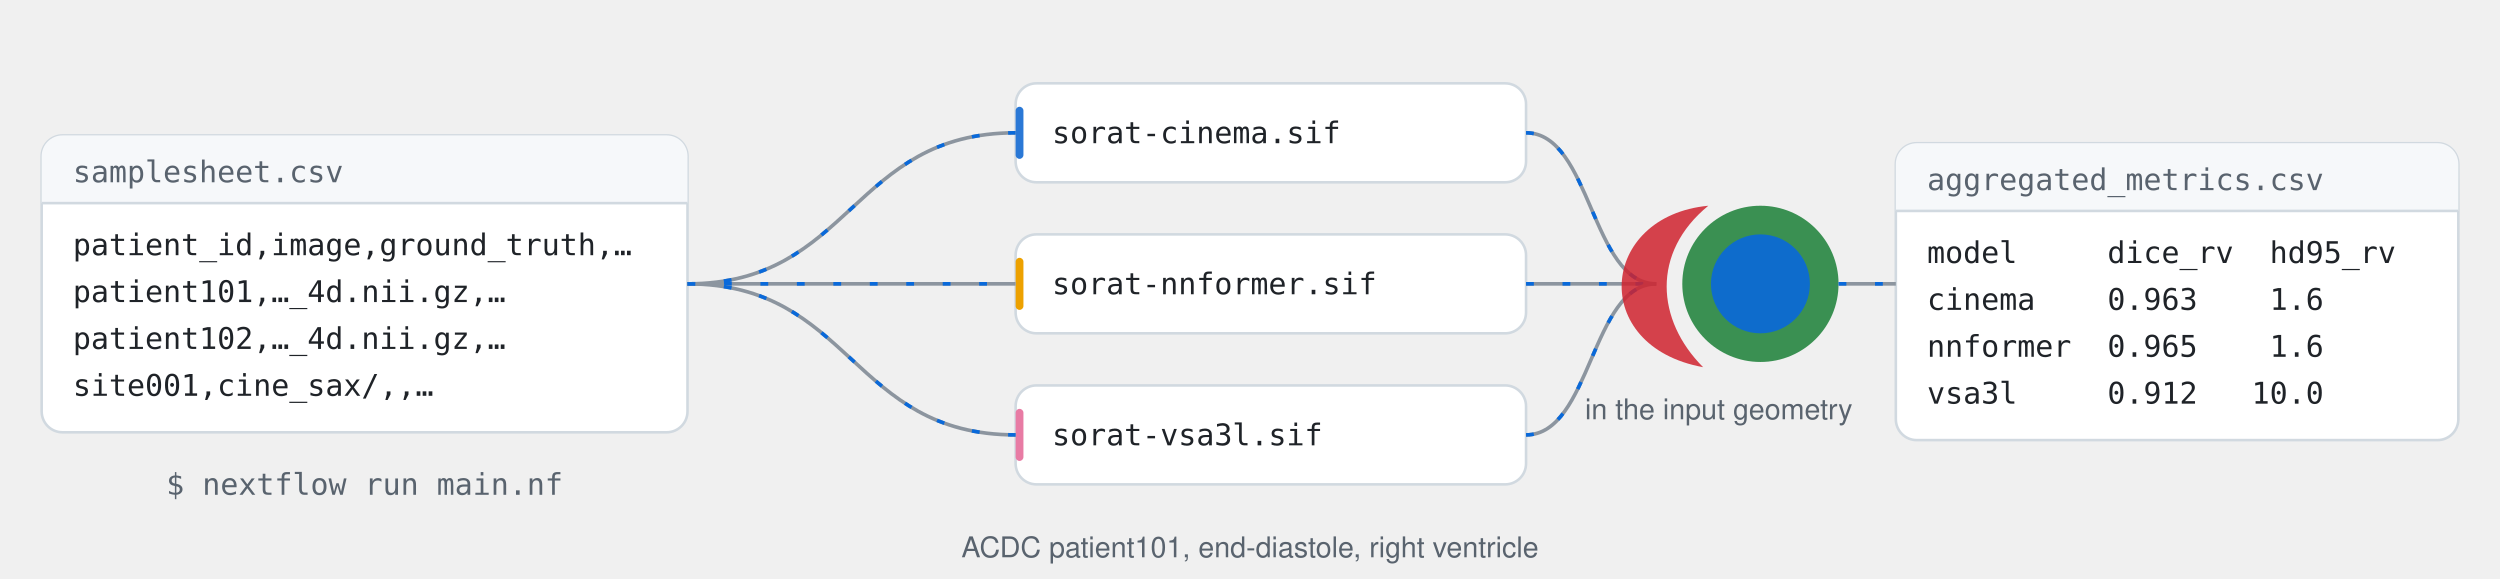
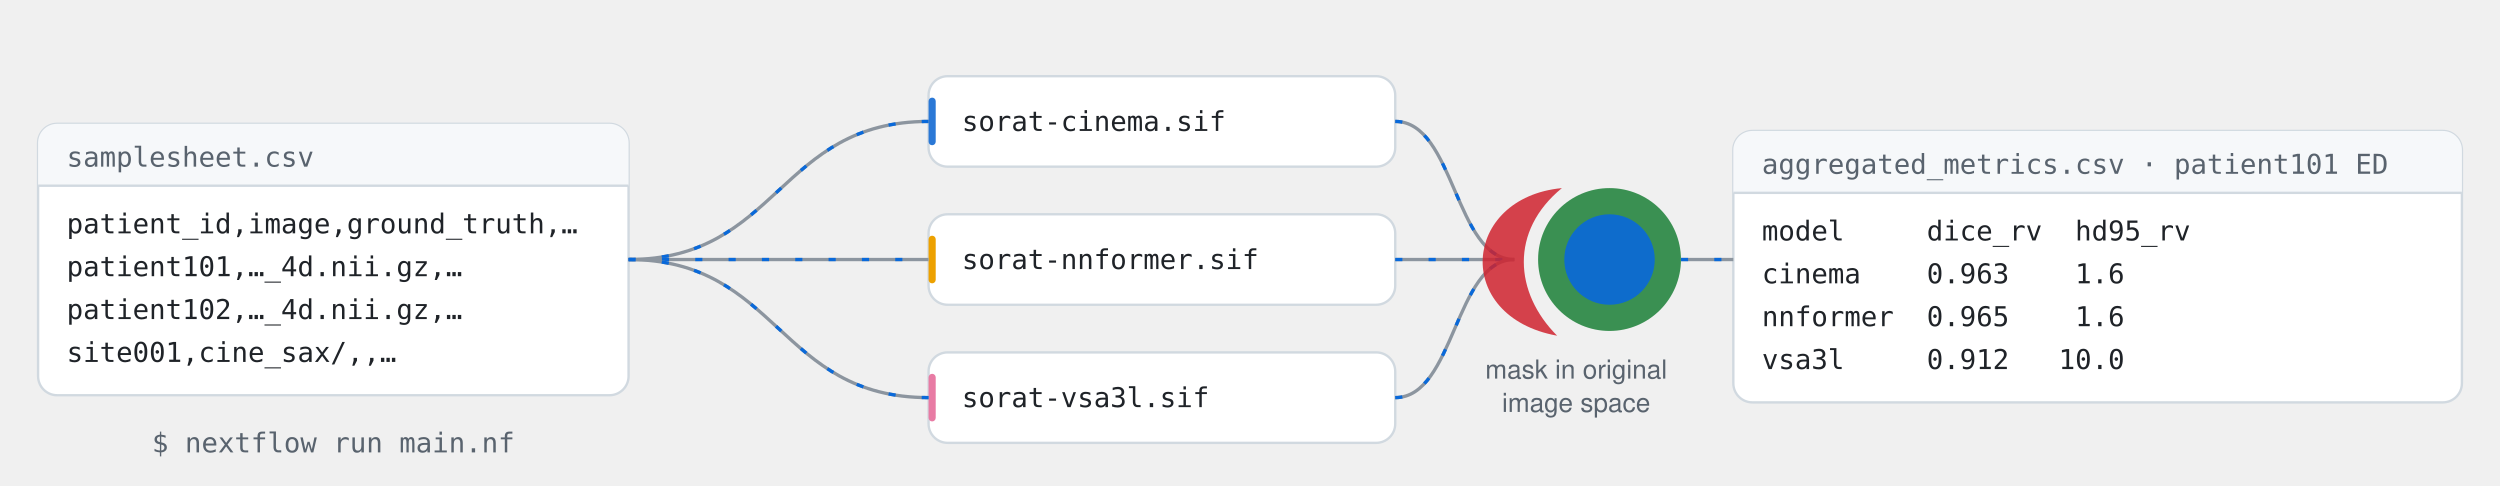
- <svg xmlns="http://www.w3.org/2000/svg" viewBox="0 0 960 222" width="960" height="222">
+ <svg xmlns="http://www.w3.org/2000/svg" viewBox="0 0 1050 204" width="1050" height="204">
  <style>.flow{animation:dash 1.8s linear infinite} @keyframes dash{to{stroke-dashoffset:-28}} @media (prefers-reduced-motion: reduce){.flow{animation:none}}</style>
  <rect x="16" y="52" width="248" height="114" rx="8" fill="#ffffff" stroke="#d1d9e0" />
  <path d="M16,60 a8,8 0 0 1 8,-8 h232 a8,8 0 0 1 8,8 v18 h-248 z" fill="#f6f8fa" />
  <line x1="16" y1="78" x2="264" y2="78" stroke="#d1d9e0" />
  <text x="28" y="70" font-family="ui-monospace, SFMono-Regular, Menlo, Consolas, monospace" font-size="11.5" font-weight="400" fill="#59636e" text-anchor="start" xml:space="preserve">samplesheet.csv</text>
  <text x="28" y="98" font-family="ui-monospace, SFMono-Regular, Menlo, Consolas, monospace" font-size="11.5" font-weight="400" fill="#1f2328" text-anchor="start" xml:space="preserve">patient_id,image,ground_truth,…</text>
  <text x="28" y="116" font-family="ui-monospace, SFMono-Regular, Menlo, Consolas, monospace" font-size="11.5" font-weight="400" fill="#1f2328" text-anchor="start" xml:space="preserve">patient101,…_4d.nii.gz,…</text>
  <text x="28" y="134" font-family="ui-monospace, SFMono-Regular, Menlo, Consolas, monospace" font-size="11.5" font-weight="400" fill="#1f2328" text-anchor="start" xml:space="preserve">patient102,…_4d.nii.gz,…</text>
  <text x="28" y="152" font-family="ui-monospace, SFMono-Regular, Menlo, Consolas, monospace" font-size="11.5" font-weight="400" fill="#1f2328" text-anchor="start" xml:space="preserve">site001,cine_sax/,,…</text>
  <text x="140" y="190" font-family="ui-monospace, SFMono-Regular, Menlo, Consolas, monospace" font-size="11.5" font-weight="400" fill="#59636e" text-anchor="middle" xml:space="preserve">$ nextflow run main.nf</text>
  <rect x="390" y="32.0" width="196" height="38" rx="8" fill="#ffffff" stroke="#d1d9e0" />
  <rect x="390" y="41.0" width="3" height="20" rx="1.5" fill="#2a78d6" />
  <text x="404" y="55.0" font-family="ui-monospace, SFMono-Regular, Menlo, Consolas, monospace" font-size="11.5" font-weight="400" fill="#1f2328" text-anchor="start" xml:space="preserve">sorat-cinema.sif</text>
  <path d="M264,109.0 C327.0,109.0 327.0,51.0 390,51.0" fill="none" stroke="#8c959f" stroke-width="1.4" />
  <path class="flow" d="M264,109.0 C327.0,109.0 327.0,51.0 390,51.0" fill="none" stroke="#0969da" stroke-width="1.4" stroke-dasharray="3 11" />
  <path d="M586,51.0 C611.0,51.0 611.0,109.0 636,109.0" fill="none" stroke="#8c959f" stroke-width="1.4" />
  <path class="flow" d="M586,51.0 C611.0,51.0 611.0,109.0 636,109.0" fill="none" stroke="#0969da" stroke-width="1.4" stroke-dasharray="3 11" />
  <rect x="390" y="90.0" width="196" height="38" rx="8" fill="#ffffff" stroke="#d1d9e0" />
  <rect x="390" y="99.0" width="3" height="20" rx="1.5" fill="#eda100" />
  <text x="404" y="113.0" font-family="ui-monospace, SFMono-Regular, Menlo, Consolas, monospace" font-size="11.5" font-weight="400" fill="#1f2328" text-anchor="start" xml:space="preserve">sorat-nnformer.sif</text>
  <path d="M264,109.0 C327.0,109.0 327.0,109.0 390,109.0" fill="none" stroke="#8c959f" stroke-width="1.4" />
  <path class="flow" d="M264,109.0 C327.0,109.0 327.0,109.0 390,109.0" fill="none" stroke="#0969da" stroke-width="1.4" stroke-dasharray="3 11" />
  <path d="M586,109.0 C611.0,109.0 611.0,109.0 636,109.0" fill="none" stroke="#8c959f" stroke-width="1.4" />
  <path class="flow" d="M586,109.0 C611.0,109.0 611.0,109.0 636,109.0" fill="none" stroke="#0969da" stroke-width="1.4" stroke-dasharray="3 11" />
  <rect x="390" y="148.0" width="196" height="38" rx="8" fill="#ffffff" stroke="#d1d9e0" />
  <rect x="390" y="157.0" width="3" height="20" rx="1.5" fill="#e87ba4" />
  <text x="404" y="171.0" font-family="ui-monospace, SFMono-Regular, Menlo, Consolas, monospace" font-size="11.5" font-weight="400" fill="#1f2328" text-anchor="start" xml:space="preserve">sorat-vsa3l.sif</text>
  <path d="M264,109.0 C327.0,109.0 327.0,167.0 390,167.0" fill="none" stroke="#8c959f" stroke-width="1.4" />
  <path class="flow" d="M264,109.0 C327.0,109.0 327.0,167.0 390,167.0" fill="none" stroke="#0969da" stroke-width="1.4" stroke-dasharray="3 11" />
  <path d="M586,167.0 C611.0,167.0 611.0,109.0 636,109.0" fill="none" stroke="#8c959f" stroke-width="1.4" />
  <path class="flow" d="M586,167.0 C611.0,167.0 611.0,109.0 636,109.0" fill="none" stroke="#0969da" stroke-width="1.4" stroke-dasharray="3 11" />
  <path d="M656,79.0 C614,83.0 610,133.0 654,141.0 C636,123.0 634,97.0 656,79.0 Z" fill="#cf222e" fill-opacity="0.85" />
  <circle cx="676" cy="109.0" r="30" fill="#1a7f37" fill-opacity="0.85" />
  <circle cx="676" cy="109.0" r="19" fill="#0969da" fill-opacity="0.9" />
-   <text x="660" y="161.0" font-family="-apple-system, BlinkMacSystemFont, 'Segoe UI', Helvetica, Arial, sans-serif" font-size="11" font-weight="400" fill="#59636e" text-anchor="middle" xml:space="preserve">in the input geometry</text>
-   <rect x="728" y="55.0" width="216" height="114" rx="8" fill="#ffffff" stroke="#d1d9e0" />
-   <path d="M728,63.0 a8,8 0 0 1 8,-8 h200 a8,8 0 0 1 8,8 v18 h-216 z" fill="#f6f8fa" />
-   <line x1="728" y1="81.0" x2="944" y2="81.0" stroke="#d1d9e0" />
-   <text x="740" y="73.0" font-family="ui-monospace, SFMono-Regular, Menlo, Consolas, monospace" font-size="11.5" font-weight="400" fill="#59636e" text-anchor="start" xml:space="preserve">aggregated_metrics.csv</text>
+   <text x="662" y="159.0" font-family="-apple-system, BlinkMacSystemFont, 'Segoe UI', Helvetica, Arial, sans-serif" font-size="11" font-weight="400" fill="#59636e" text-anchor="middle" xml:space="preserve">mask in original</text>
+   <text x="662" y="173.0" font-family="-apple-system, BlinkMacSystemFont, 'Segoe UI', Helvetica, Arial, sans-serif" font-size="11" font-weight="400" fill="#59636e" text-anchor="middle" xml:space="preserve">image space</text>
+   <rect x="728" y="55.0" width="306" height="114" rx="8" fill="#ffffff" stroke="#d1d9e0" />
+   <path d="M728,63.0 a8,8 0 0 1 8,-8 h290 a8,8 0 0 1 8,8 v18 h-306 z" fill="#f6f8fa" />
+   <line x1="728" y1="81.0" x2="1034" y2="81.0" stroke="#d1d9e0" />
+   <text x="740" y="73.0" font-family="ui-monospace, SFMono-Regular, Menlo, Consolas, monospace" font-size="11.5" font-weight="400" fill="#59636e" text-anchor="start" xml:space="preserve">aggregated_metrics.csv · patient101 ED</text>
  <text x="740" y="101.0" font-family="ui-monospace, SFMono-Regular, Menlo, Consolas, monospace" font-size="11.5" font-weight="400" fill="#1f2328" text-anchor="start" xml:space="preserve">model     dice_rv  hd95_rv</text>
  <text x="740" y="119.0" font-family="ui-monospace, SFMono-Regular, Menlo, Consolas, monospace" font-size="11.5" font-weight="400" fill="#1f2328" text-anchor="start" xml:space="preserve">cinema    0.963    1.6</text>
  <text x="740" y="137.0" font-family="ui-monospace, SFMono-Regular, Menlo, Consolas, monospace" font-size="11.5" font-weight="400" fill="#1f2328" text-anchor="start" xml:space="preserve">nnformer  0.965    1.6</text>
  <text x="740" y="155.0" font-family="ui-monospace, SFMono-Regular, Menlo, Consolas, monospace" font-size="11.5" font-weight="400" fill="#1f2328" text-anchor="start" xml:space="preserve">vsa3l     0.912   10.0</text>
  <path d="M706,109.0 C717.0,109.0 717.0,109.0 728,109.0" fill="none" stroke="#8c959f" stroke-width="1.4" />
  <path class="flow" d="M706,109.0 C717.0,109.0 717.0,109.0 728,109.0" fill="none" stroke="#0969da" stroke-width="1.4" stroke-dasharray="3 11" />
-   <text x="480.0" y="214" font-family="-apple-system, BlinkMacSystemFont, 'Segoe UI', Helvetica, Arial, sans-serif" font-size="11" font-weight="400" fill="#59636e" text-anchor="middle" xml:space="preserve">ACDC patient101, end-diastole, right ventricle</text>
</svg>
